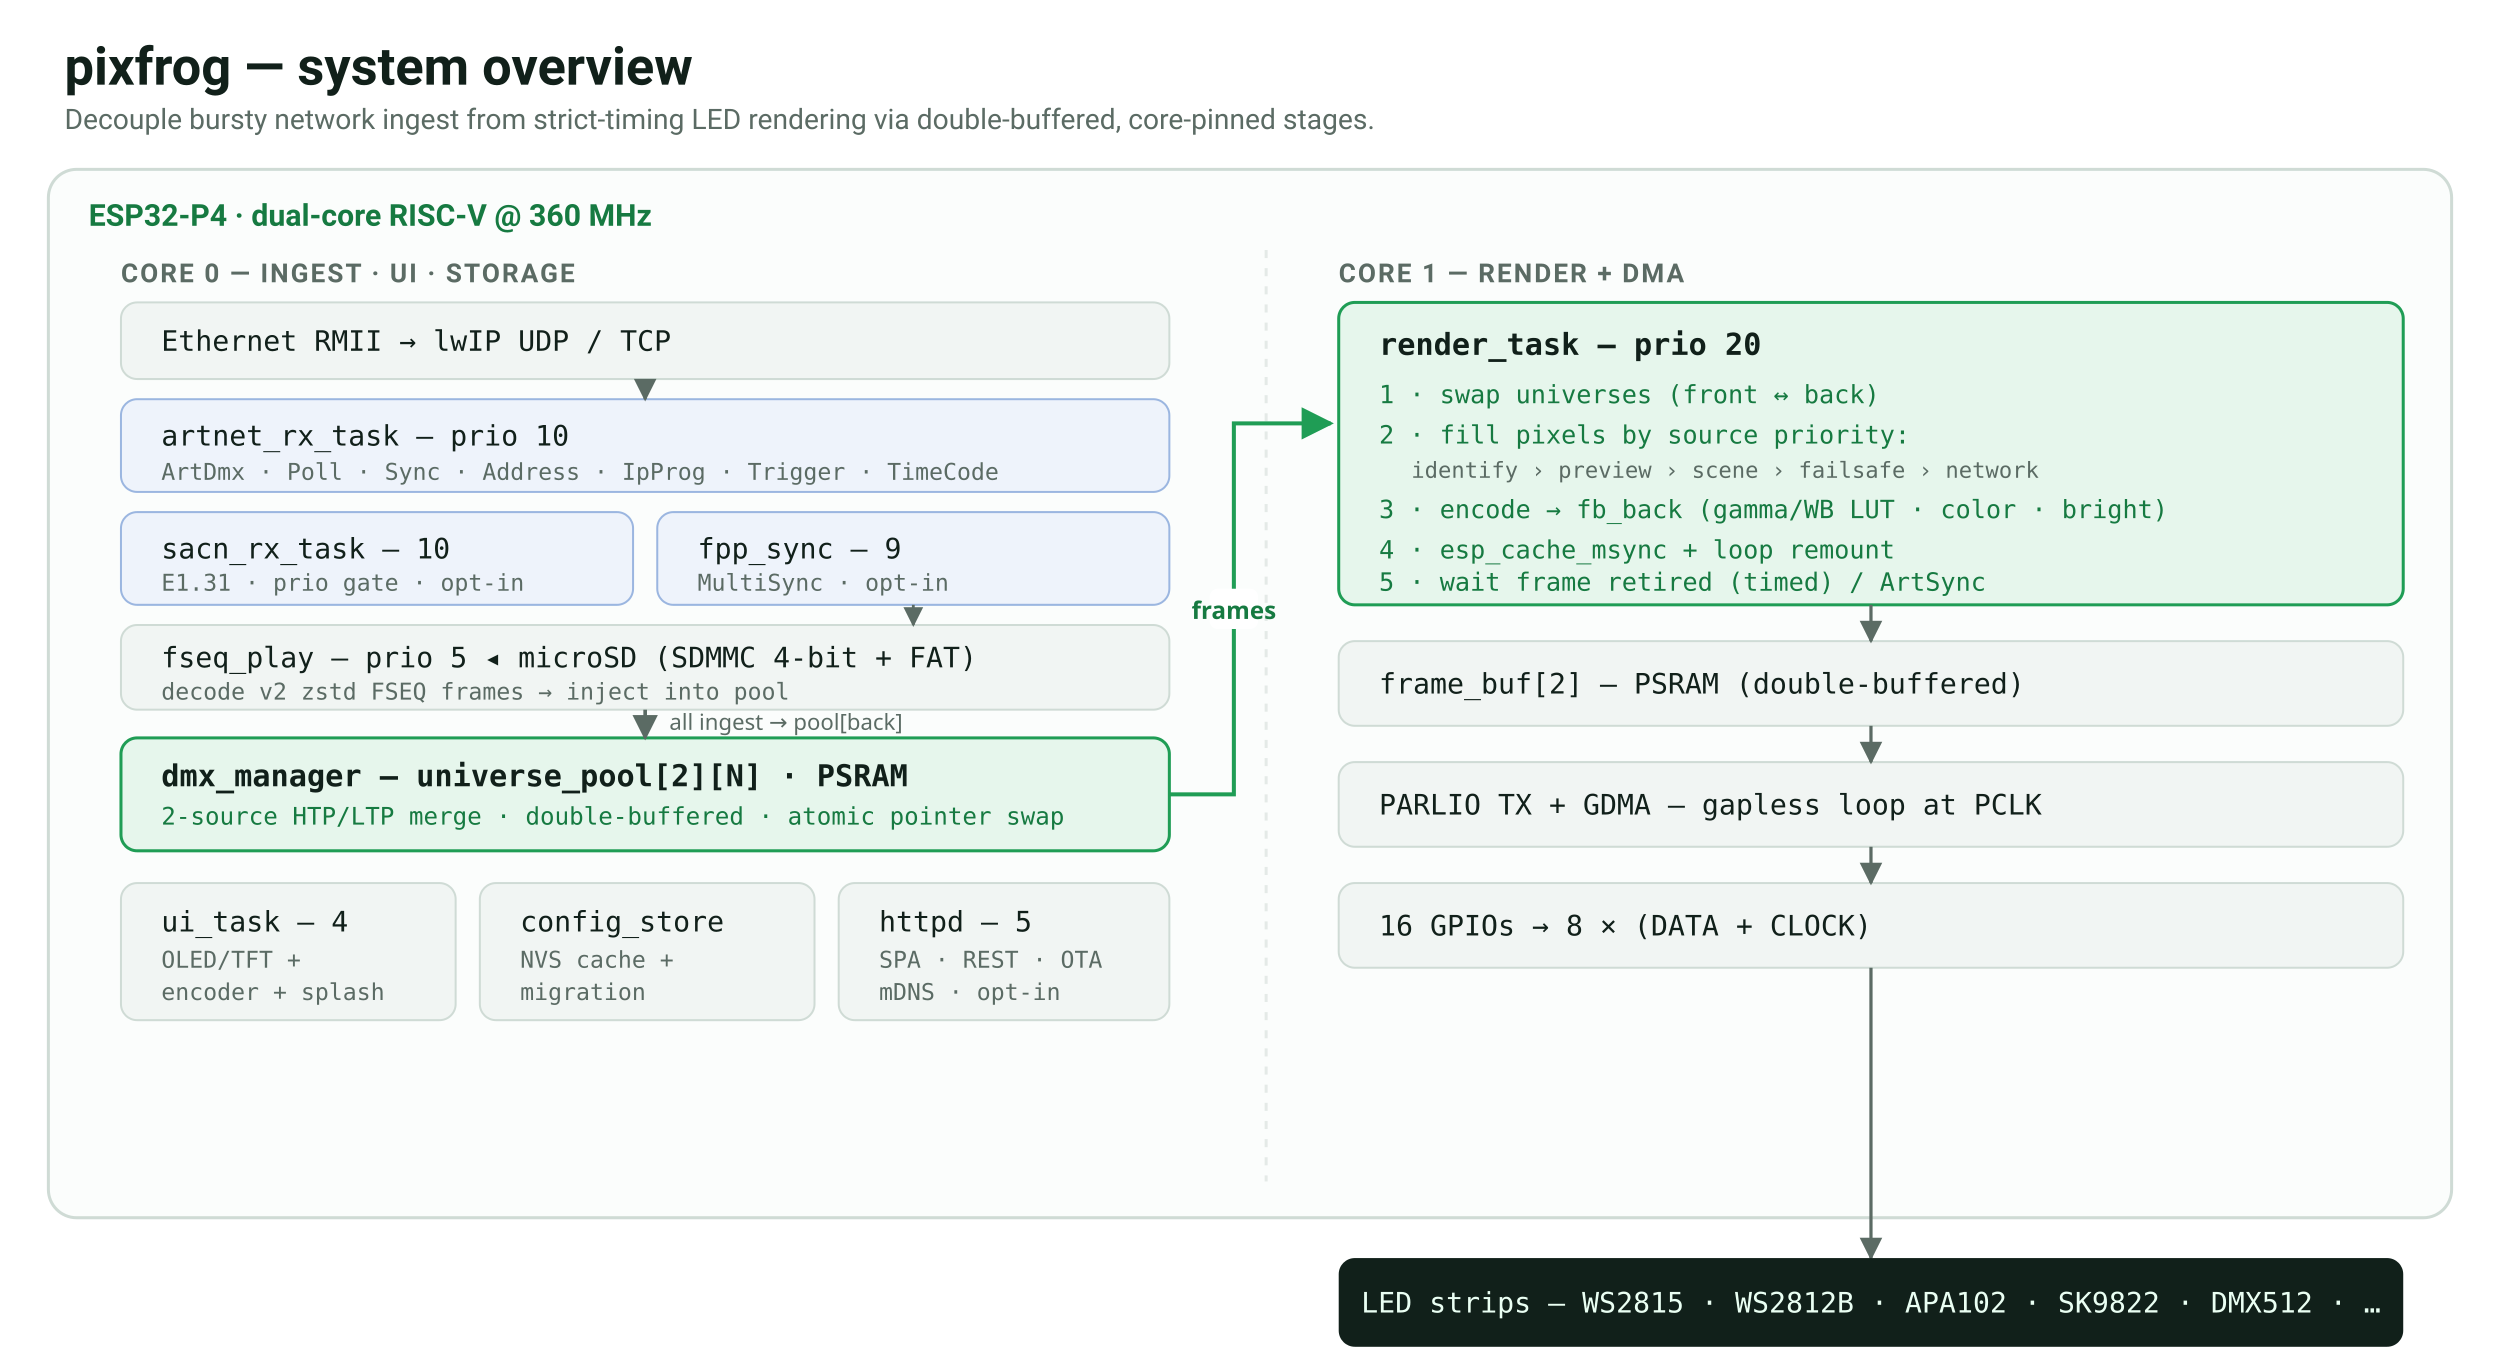
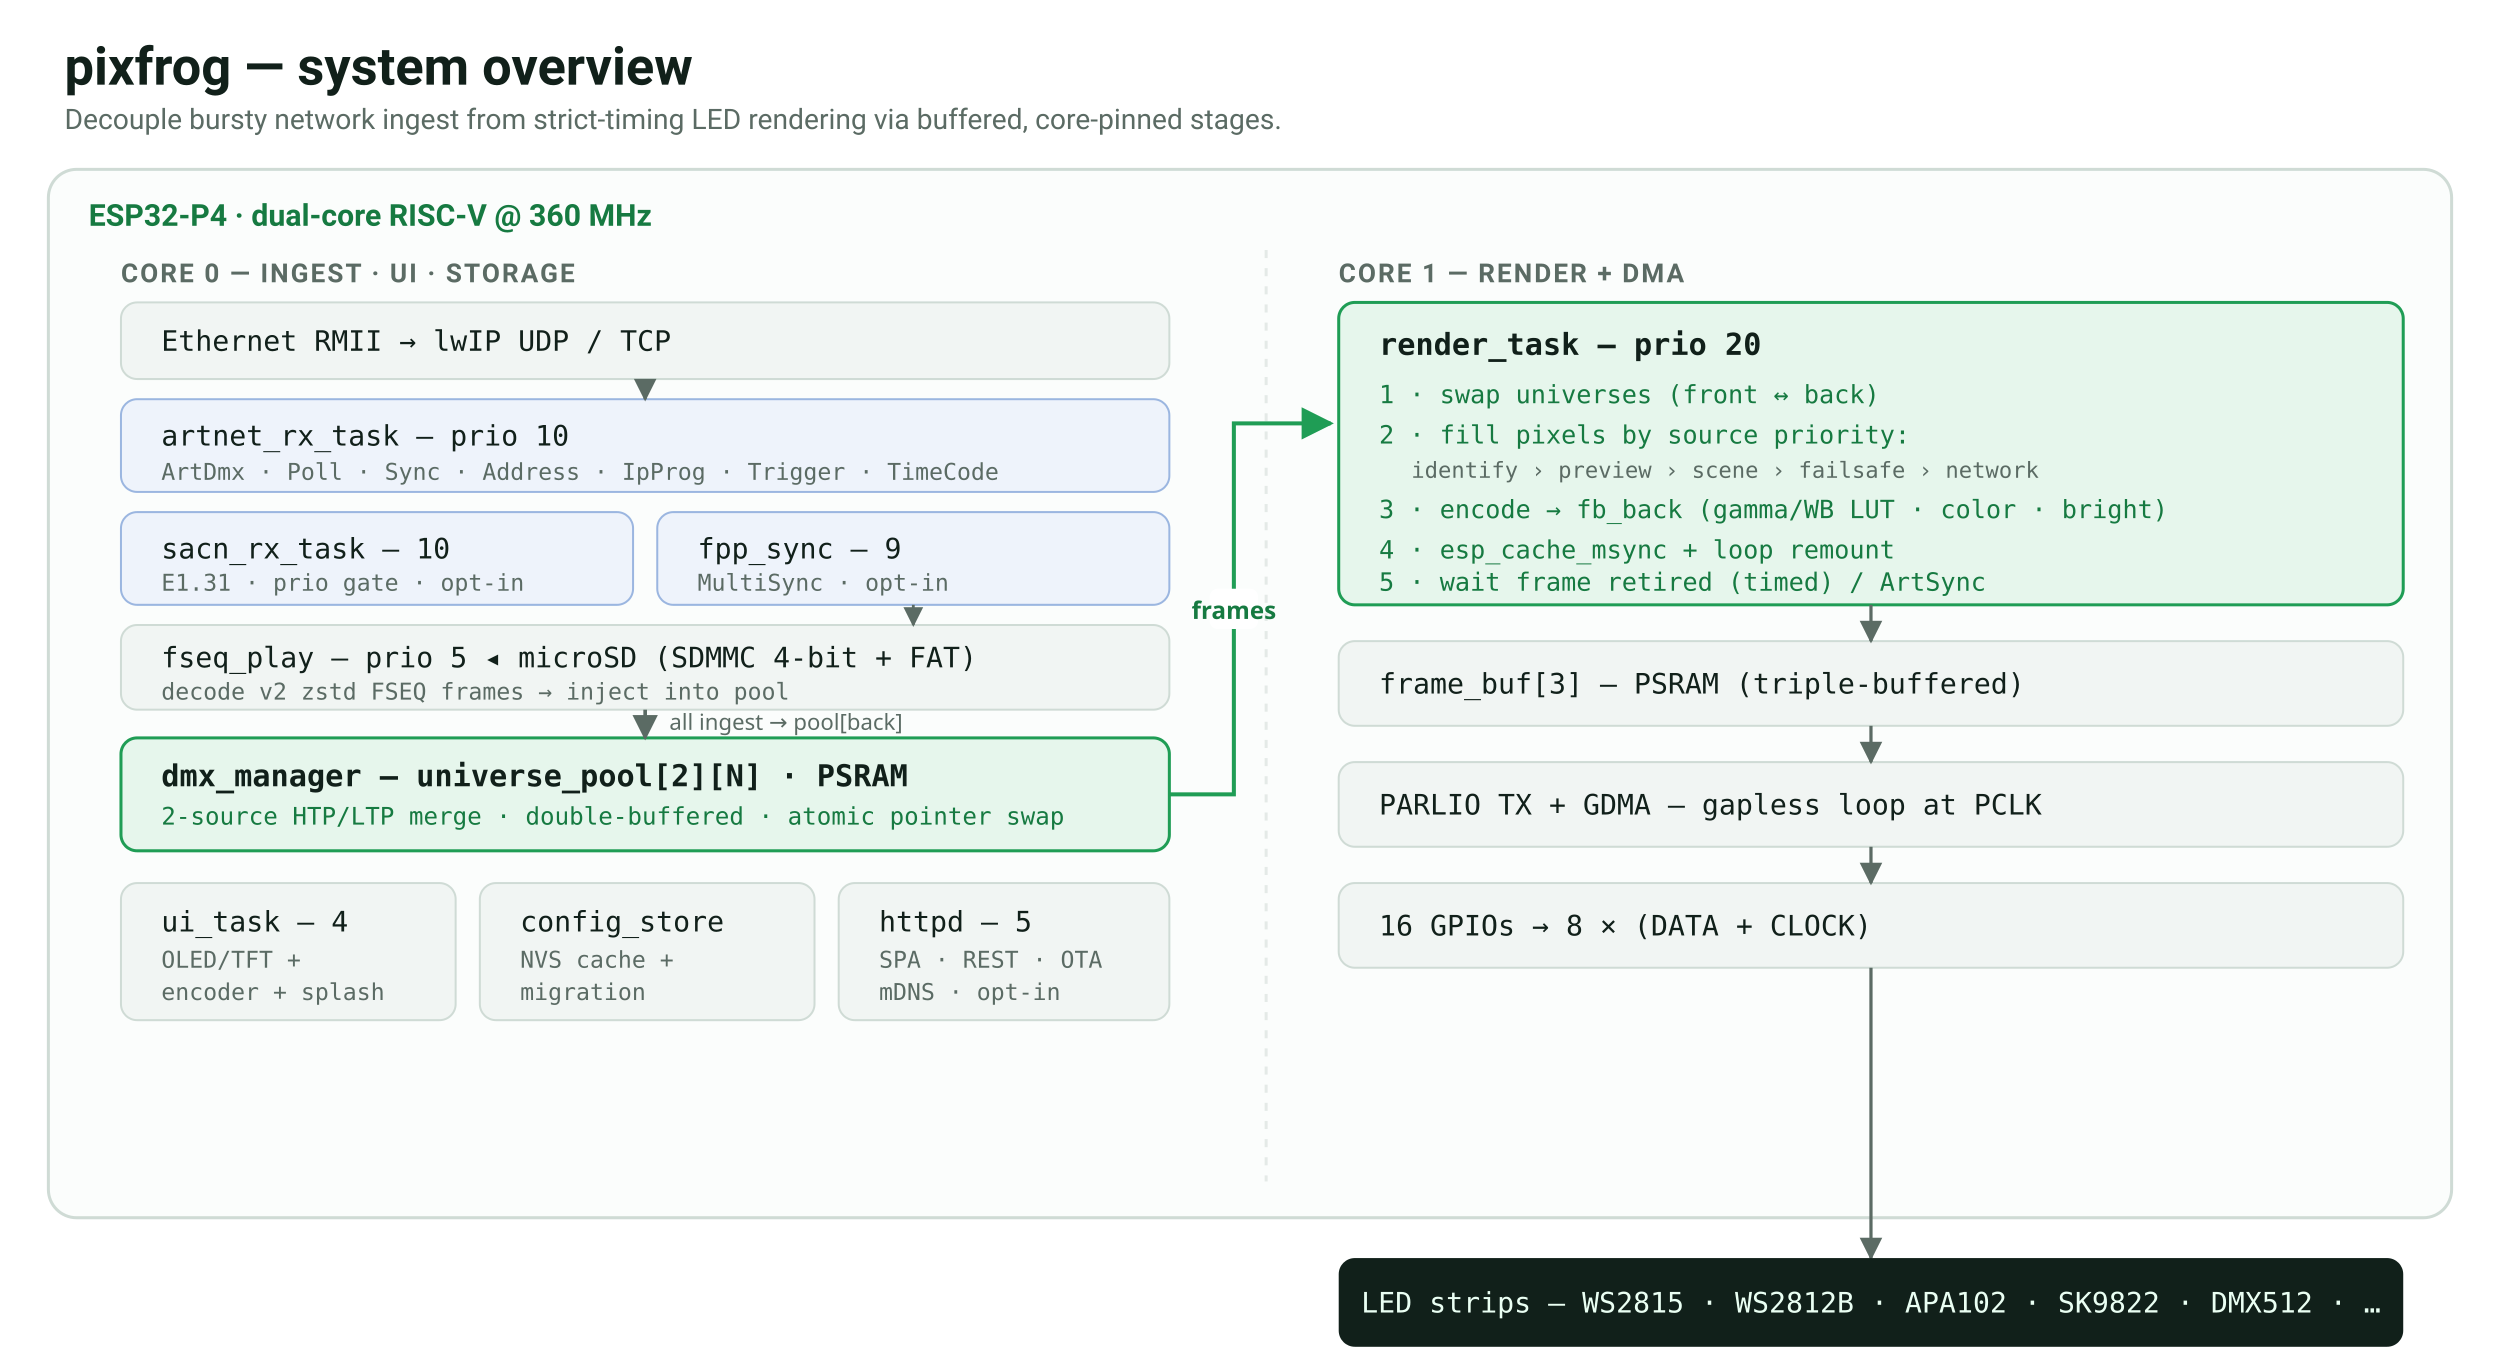
<svg xmlns="http://www.w3.org/2000/svg" viewBox="0 0 1240 680" font-family="system-ui, -apple-system, 'Segoe UI', Roboto, sans-serif">
  <defs>
    <marker id="ar" viewBox="0 0 10 10" refX="9" refY="5" markerWidth="7" markerHeight="7" orient="auto-start-reverse">
      <path d="M0 0L10 5L0 10z" fill="#5b6b64" />
    </marker>
    <marker id="arg" viewBox="0 0 10 10" refX="9" refY="5" markerWidth="8" markerHeight="8" orient="auto-start-reverse">
      <path d="M0 0L10 5L0 10z" fill="#1f9d55" />
    </marker>
  </defs>
  <rect width="1240" height="680" fill="#ffffff" />
  <text x="32" y="42" font-size="26" font-weight="700" fill="#11201a">pixfrog — system overview</text>
-   <text x="32" y="64" font-size="14" fill="#5b6b64">Decouple bursty network ingest from strict-timing LED rendering via double-buffered, core-pinned stages.</text>
+   <text x="32" y="64" font-size="14" fill="#5b6b64">Decouple bursty network ingest from strict-timing LED rendering via buffered, core-pinned stages.</text>
  <rect x="24" y="84" width="1192" height="520" rx="14" fill="#fbfdfc" stroke="#cfdbd5" stroke-width="1.5" />
  <text x="44" y="112" font-size="15" font-weight="700" fill="#167a41">ESP32-P4 · dual-core RISC-V @ 360 MHz</text>
  <text x="60" y="140" font-size="13" font-weight="700" fill="#5b6b64" letter-spacing="1">CORE 0 — INGEST · UI · STORAGE</text>
  <text x="664" y="140" font-size="13" font-weight="700" fill="#5b6b64" letter-spacing="1">CORE 1 — RENDER + DMA</text>
  <line x1="628" y1="124" x2="628" y2="586" stroke="#e4eae7" stroke-width="1.5" stroke-dasharray="4 5" />
  <g font-family="'DejaVu Sans Mono', ui-monospace, monospace">
    <rect x="60" y="150" width="520" height="38" rx="8" fill="#f1f5f3" stroke="#cfdbd5" />
    <text x="80" y="174" font-size="14" fill="#11201a">Ethernet RMII  →  lwIP UDP / TCP</text>
    <rect x="60" y="198" width="520" height="46" rx="8" fill="#eef3fb" stroke="#9bb6e0" />
    <text x="80" y="221" font-size="14" fill="#11201a">artnet_rx_task — prio 10</text>
    <text x="80" y="238" font-size="11.5" fill="#5b6b64">ArtDmx · Poll · Sync · Address · IpProg · Trigger · TimeCode</text>
    <rect x="60" y="254" width="254" height="46" rx="8" fill="#eef3fb" stroke="#9bb6e0" />
    <text x="80" y="277" font-size="14" fill="#11201a">sacn_rx_task — 10</text>
    <text x="80" y="293" font-size="11.5" fill="#5b6b64">E1.31 · prio gate · opt-in</text>
    <rect x="326" y="254" width="254" height="46" rx="8" fill="#eef3fb" stroke="#9bb6e0" />
    <text x="346" y="277" font-size="14" fill="#11201a">fpp_sync — 9</text>
    <text x="346" y="293" font-size="11.5" fill="#5b6b64">MultiSync · opt-in</text>
    <rect x="60" y="310" width="520" height="42" rx="8" fill="#f1f5f3" stroke="#cfdbd5" />
    <text x="80" y="331" font-size="14" fill="#11201a">fseq_play — prio 5   ◂ microSD (SDMMC 4-bit + FAT)</text>
    <text x="80" y="347" font-size="11.5" fill="#5b6b64">decode v2 zstd FSEQ frames → inject into pool</text>
    <rect x="60" y="366" width="520" height="56" rx="8" fill="#e6f6ec" stroke="#1f9d55" stroke-width="1.5" />
    <text x="80" y="390" font-size="15" font-weight="700" fill="#11201a">dmx_manager — universe_pool[2][N] · PSRAM</text>
    <text x="80" y="409" font-size="12" fill="#167a41">2-source HTP/LTP merge · double-buffered · atomic pointer swap</text>
    <rect x="60" y="438" width="166" height="68" rx="8" fill="#f1f5f3" stroke="#cfdbd5" />
    <text x="80" y="462" font-size="14" fill="#11201a">ui_task — 4</text>
    <text x="80" y="480" font-size="11.5" fill="#5b6b64">OLED/TFT +</text>
    <text x="80" y="496" font-size="11.5" fill="#5b6b64">encoder + splash</text>
    <rect x="238" y="438" width="166" height="68" rx="8" fill="#f1f5f3" stroke="#cfdbd5" />
    <text x="258" y="462" font-size="14" fill="#11201a">config_store</text>
    <text x="258" y="480" font-size="11.5" fill="#5b6b64">NVS cache +</text>
    <text x="258" y="496" font-size="11.5" fill="#5b6b64">migration</text>
    <rect x="416" y="438" width="164" height="68" rx="8" fill="#f1f5f3" stroke="#cfdbd5" />
    <text x="436" y="462" font-size="14" fill="#11201a">httpd — 5</text>
    <text x="436" y="480" font-size="11.5" fill="#5b6b64">SPA · REST · OTA</text>
    <text x="436" y="496" font-size="11.5" fill="#5b6b64">mDNS · opt-in</text>
  </g>
  <line x1="320" y1="188" x2="320" y2="198" stroke="#5b6b64" stroke-width="1.6" marker-end="url(#ar)" />
  <path d="M320 352 V366" fill="none" stroke="#5b6b64" stroke-width="1.8" marker-end="url(#ar)" />
  <text x="332" y="362" font-size="11" fill="#5b6b64" font-family="system-ui, sans-serif">all ingest → pool[back]</text>
  <path d="M453 300 V310" fill="none" stroke="#5b6b64" stroke-width="1.4" marker-end="url(#ar)" />
  <g font-family="'DejaVu Sans Mono', ui-monospace, monospace">
    <rect x="664" y="150" width="528" height="150" rx="8" fill="#e6f6ec" stroke="#1f9d55" stroke-width="1.5" />
    <text x="684" y="176" font-size="15" font-weight="700" fill="#11201a">render_task — prio 20</text>
    <text x="684" y="200" font-size="12.5" fill="#167a41">1 · swap universes (front ↔ back)</text>
    <text x="684" y="220" font-size="12.5" fill="#167a41">2 · fill pixels by source priority:</text>
    <text x="700" y="237" font-size="11" fill="#5b6b64">identify › preview › scene › failsafe › network</text>
    <text x="684" y="257" font-size="12.5" fill="#167a41">3 · encode → fb_back (gamma/WB LUT · color · bright)</text>
    <text x="684" y="277" font-size="12.5" fill="#167a41">4 · esp_cache_msync + loop remount</text>
    <text x="684" y="293" font-size="12.5" fill="#167a41">5 · wait frame retired (timed) / ArtSync</text>
    <rect x="664" y="318" width="528" height="42" rx="8" fill="#f1f5f3" stroke="#cfdbd5" />
-     <text x="684" y="344" font-size="14" fill="#11201a">frame_buf[2] — PSRAM (double-buffered)</text>
+     <text x="684" y="344" font-size="14" fill="#11201a">frame_buf[3] — PSRAM (triple-buffered)</text>
    <rect x="664" y="378" width="528" height="42" rx="8" fill="#f1f5f3" stroke="#cfdbd5" />
    <text x="684" y="404" font-size="14" fill="#11201a">PARLIO TX + GDMA — gapless loop at PCLK</text>
    <rect x="664" y="438" width="528" height="42" rx="8" fill="#f1f5f3" stroke="#cfdbd5" />
    <text x="684" y="464" font-size="14" fill="#11201a">16 GPIOs → 8 × (DATA + CLOCK)</text>
  </g>
  <line x1="928" y1="300" x2="928" y2="318" stroke="#5b6b64" stroke-width="1.6" marker-end="url(#ar)" />
  <line x1="928" y1="360" x2="928" y2="378" stroke="#5b6b64" stroke-width="1.6" marker-end="url(#ar)" />
  <line x1="928" y1="420" x2="928" y2="438" stroke="#5b6b64" stroke-width="1.6" marker-end="url(#ar)" />
  <path d="M580 394 H612 V210 H660" fill="none" stroke="#1f9d55" stroke-width="2" marker-end="url(#arg)" />
  <rect x="600" y="292" width="24" height="20" rx="4" fill="#ffffff" />
  <text x="612" y="307" font-size="12" font-weight="700" fill="#167a41" text-anchor="middle" font-family="system-ui, sans-serif">frames</text>
  <line x1="928" y1="480" x2="928" y2="624" stroke="#5b6b64" stroke-width="1.6" marker-end="url(#ar)" />
  <rect x="664" y="624" width="528" height="44" rx="8" fill="#11201a" />
  <text x="928" y="651" font-size="14" fill="#eafff3" text-anchor="middle" font-family="'DejaVu Sans Mono', monospace">LED strips — WS2815 · WS2812B · APA102 · SK9822 · DMX512 · …</text>
</svg>
